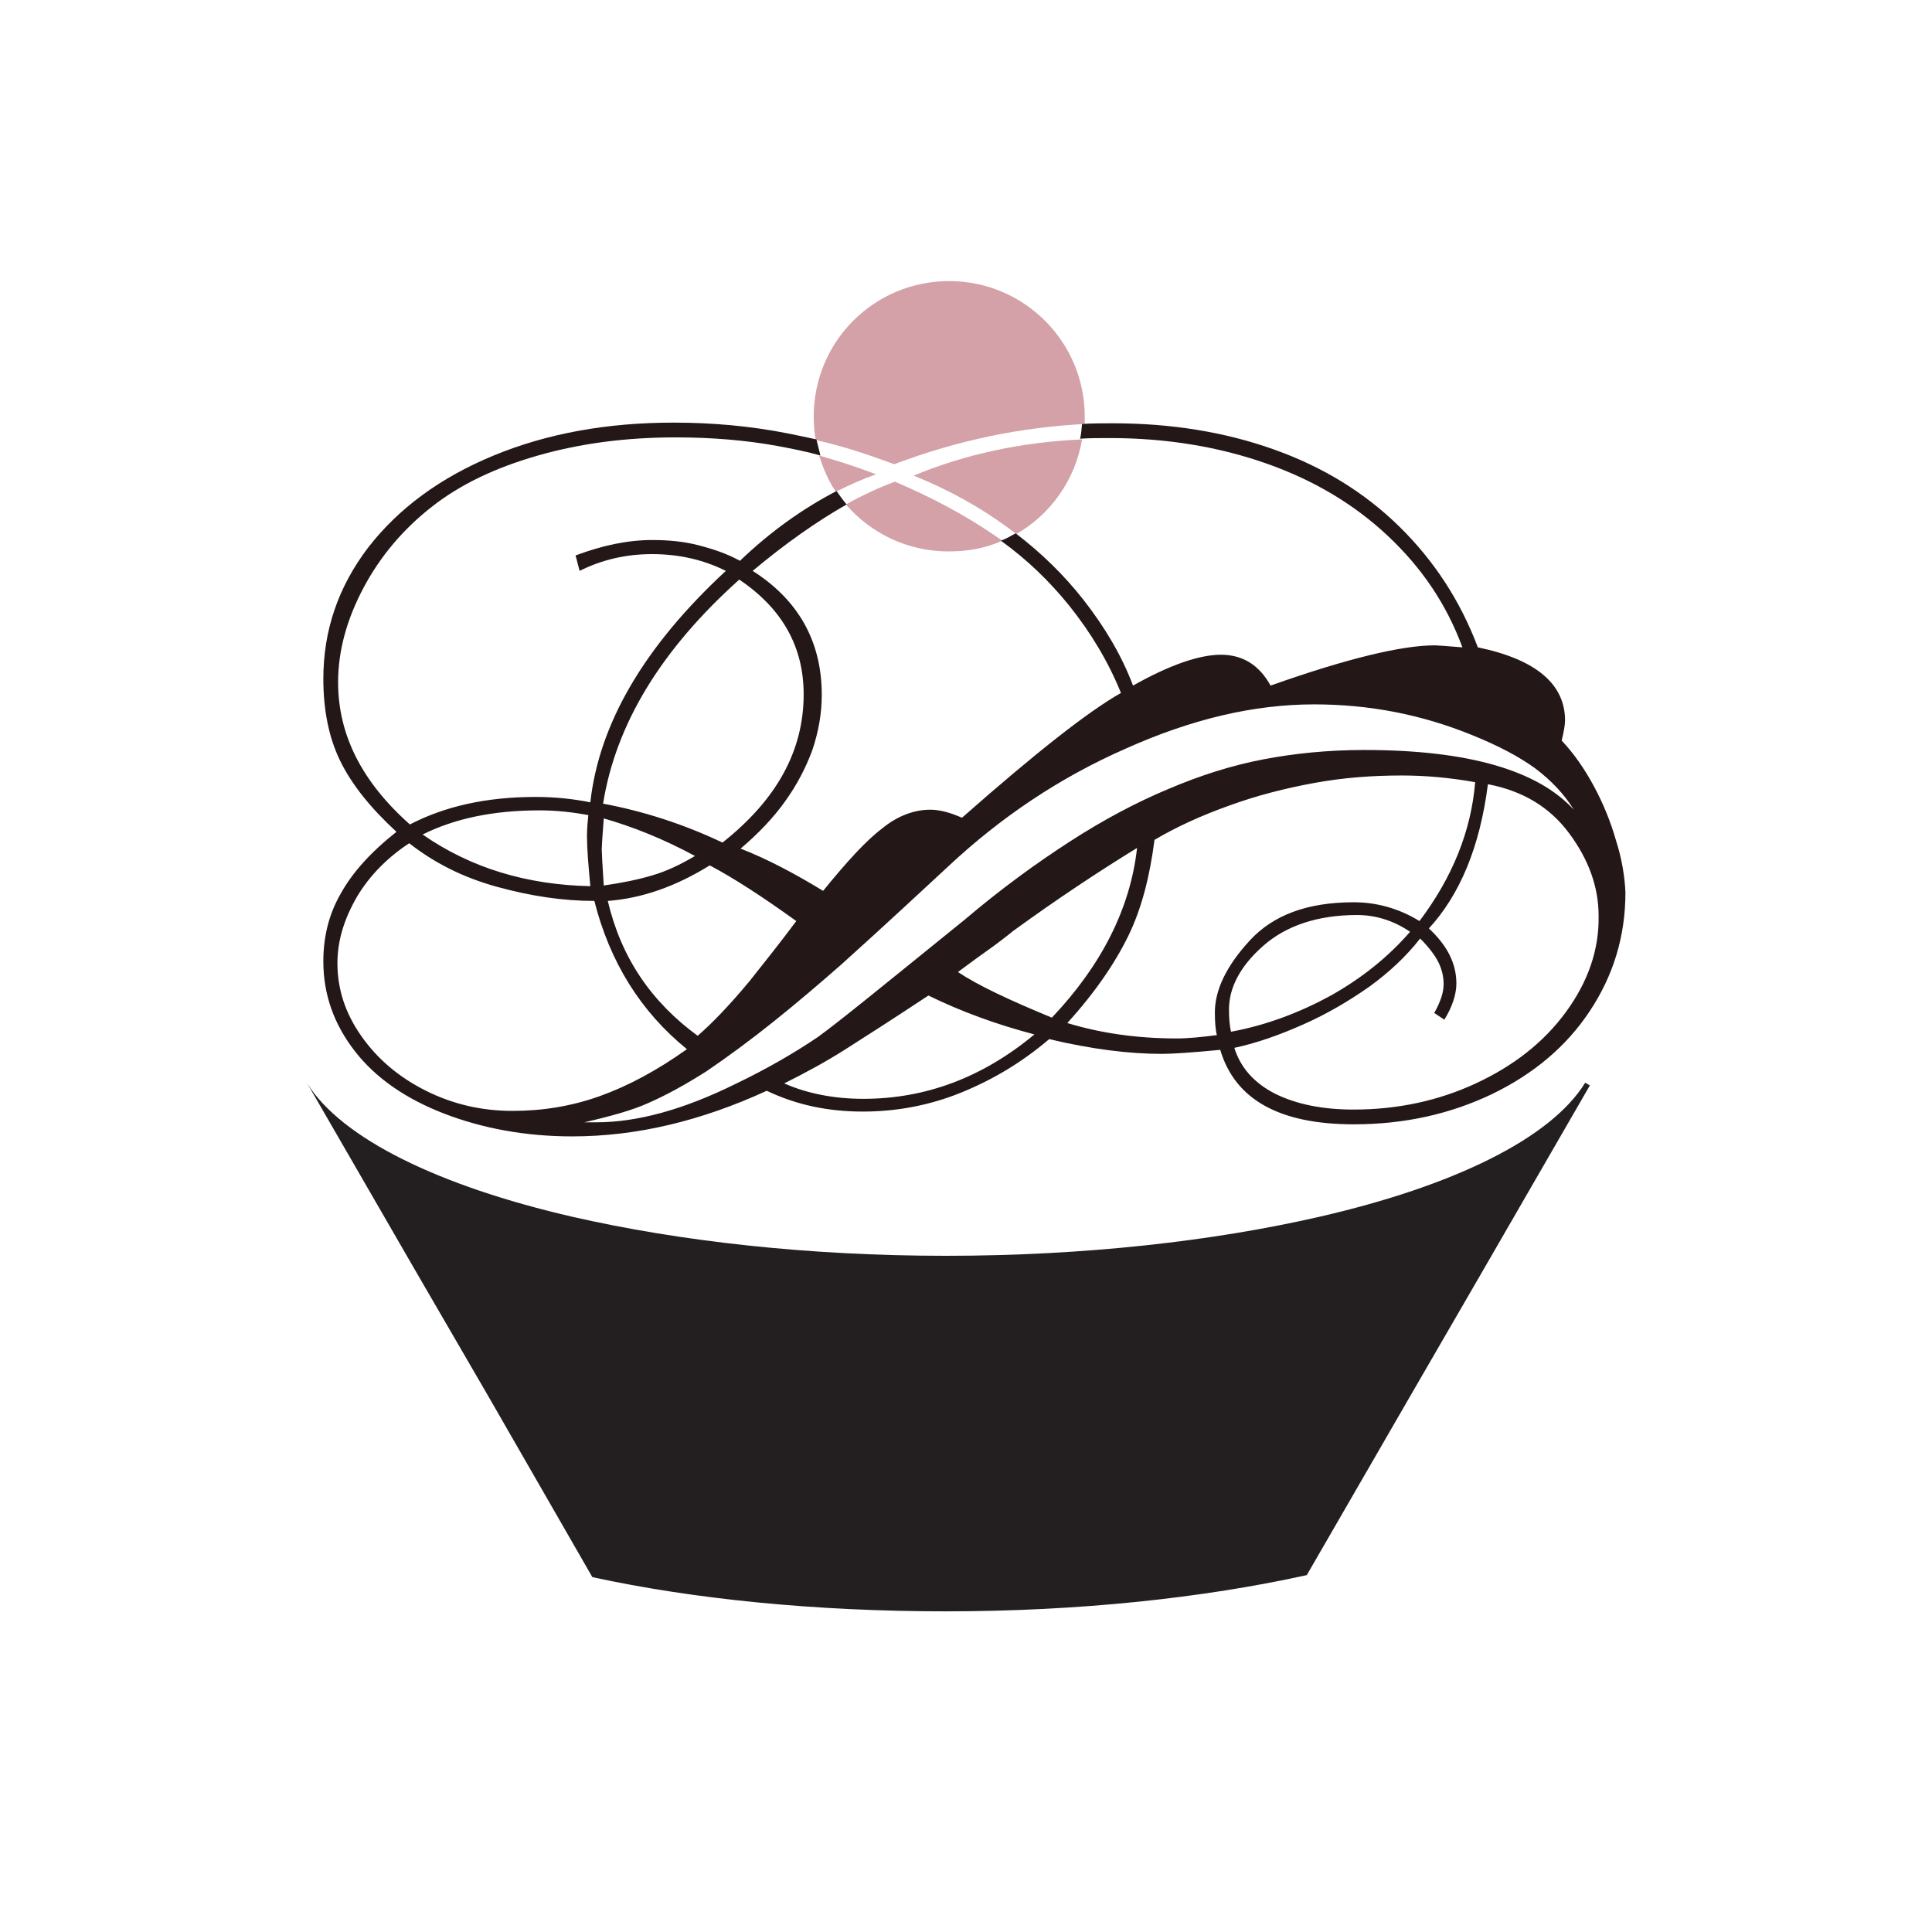
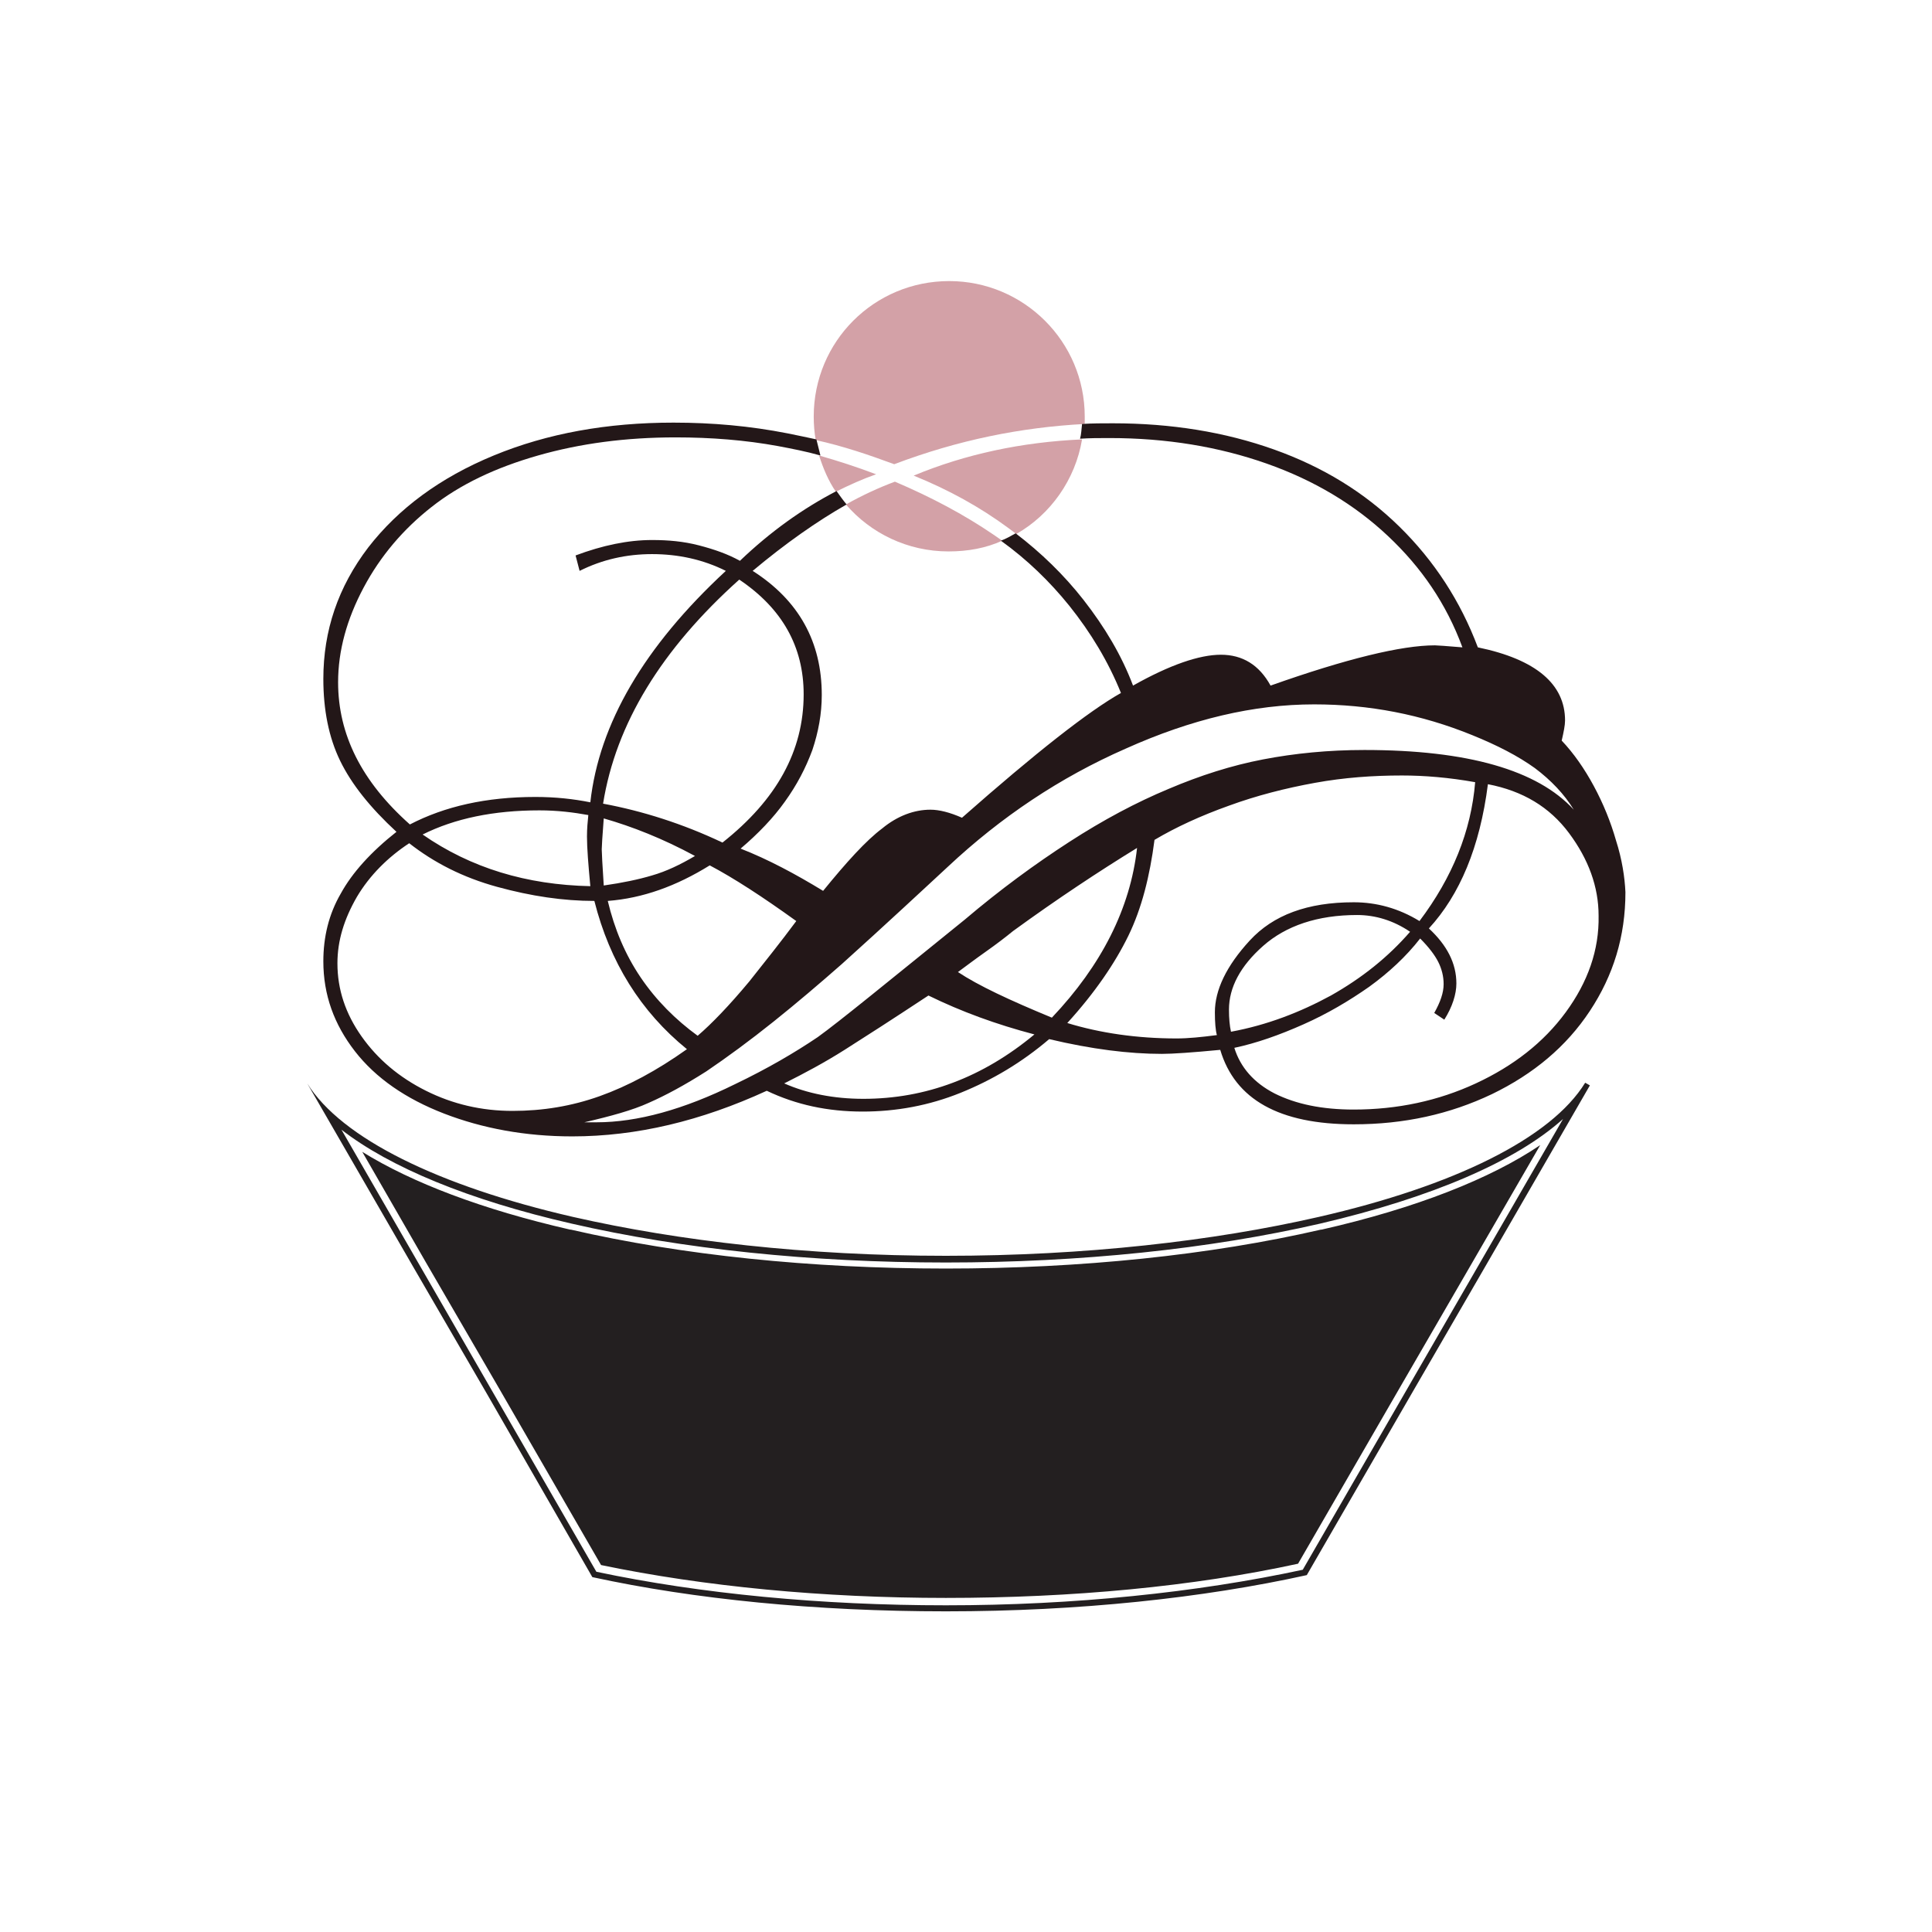
- <svg xmlns="http://www.w3.org/2000/svg" version="1.1" id="Layer_1" x="0px" y="0px" viewBox="0 0 288 288" enable-background="new 0 0 288 288" xml:space="preserve">
-   <g>
-     <path fill="#D3A1A7" d="M130.6,70.7c-2,0.7-4,1.6-6,2.6c-1.1-1.6-1.9-3.5-2.5-5.4C124.9,68.7,127.7,69.6,130.6,70.7z" />
-     <path fill="#D3A1A7" d="M148.1,79.7c0.4,0.3,0.9,0.6,1.3,0.9c-2.4,1.1-5.1,1.6-8,1.6c-6.1,0-11.6-2.7-15.3-7   c2.5-1.4,4.9-2.5,7.3-3.4C138.8,74.1,143.7,76.7,148.1,79.7z" />
-     <path fill="#D3A1A7" d="M136.2,70.9c7.7-3.2,16.1-5,25.1-5.4c-1,6-4.7,11.2-9.8,14.1c-0.4-0.3-0.8-0.6-1.2-0.9   C146.1,75.6,141.4,73,136.2,70.9z" />
-     <path fill="#D3A1A7" d="M161.7,62.1c0,0.4,0,0.7,0,1.1c-9.5,0.5-18.9,2.4-28.4,6c-3.8-1.4-7.6-2.7-11.7-3.6   c-0.2-1.1-0.3-2.3-0.3-3.5c0-11.2,9-20.2,20.2-20.2C152.6,41.9,161.7,50.9,161.7,62.1z" />
-     <g>
-       <path fill="#231718" d="M240.9,125.3c-0.8-2.8-1.9-5.5-3.3-8.1c-1.4-2.6-3-4.9-4.8-6.8c0.3-1.3,0.5-2.3,0.5-3    c0-5.4-4.3-9.1-13-10.9c-2.6-6.9-6.5-12.9-11.7-18c-5.2-5.1-11.4-8.9-18.7-11.5c-7.3-2.6-15.3-3.9-24-3.9c-1.5,0-3.1,0-4.6,0.1    c-0.1,0.8-0.1,1.5-0.3,2.2c1.4-0.1,2.9-0.1,4.4-0.1c8.5,0,16.3,1.3,23.4,3.8c7.1,2.5,13.1,6.1,18.1,10.8S215.6,90,218,96.5    c-2.4-0.2-3.8-0.3-4.1-0.3c-5,0-13.2,2-24.5,6c-1.7-3.1-4.2-4.6-7.4-4.6c-3.2,0-7.6,1.5-13.1,4.6c-1.7-4.5-4.2-8.7-7.4-12.8    c-2.9-3.7-6.3-7-10.1-9.9c-0.7,0.4-1.4,0.8-2.2,1.1c3.9,2.8,7.3,6.1,10.2,9.7c3.2,4,5.8,8.3,7.7,13c-4.8,2.7-12.7,8.9-23.7,18.6    c-1.8-0.8-3.4-1.2-4.7-1.2c-2.4,0-4.9,0.9-7.2,2.8c-2.4,1.8-5.3,5-8.8,9.3c-4.1-2.5-8.2-4.7-12.3-6.3c2.6-2.2,4.9-4.6,6.6-7    c1.8-2.5,3.1-5,4.1-7.7c0.9-2.7,1.4-5.4,1.4-8.2c0-7.9-3.4-14.1-10.3-18.5c4.9-4.1,9.6-7.4,14-9.9c-0.5-0.6-1-1.3-1.5-2    c-5,2.6-9.8,6-14.4,10.4c-1.8-1-3.8-1.7-6.1-2.3c-2.3-0.6-4.6-0.8-7-0.8c-3.6,0-7.4,0.8-11.4,2.3l0.6,2.3c3.4-1.7,7-2.5,10.8-2.5    c3.9,0,7.6,0.8,11,2.5c-12.2,11.3-18.9,22.8-20.2,34.5c-2.5-0.5-5.2-0.8-8.2-0.8c-7.3,0-13.5,1.4-18.7,4.1    c-7.2-6.4-10.7-13.4-10.7-21.2c0-4.7,1.3-9.4,3.8-14.1c2.5-4.7,5.9-8.7,10.1-12c4.3-3.4,9.6-5.9,15.9-7.7    c6.3-1.8,13.1-2.7,20.5-2.7c5.3,0,10.4,0.4,15.3,1.3c2.1,0.4,4.2,0.8,6.3,1.4c-0.2-0.8-0.4-1.6-0.6-2.4c-1.4-0.3-2.8-0.6-4.3-0.9    c-5.6-1.1-11.2-1.6-17-1.6c-9.9,0-18.8,1.6-26.8,4.9c-8,3.3-14.2,7.9-18.7,13.7c-4.5,5.9-6.7,12.4-6.7,19.6    c0,4.6,0.8,8.7,2.5,12.2c1.7,3.5,4.5,7,8.4,10.6c-3.8,3-6.6,6.1-8.3,9.2c-1.8,3.1-2.6,6.5-2.6,10.1c0,5,1.6,9.4,4.7,13.4    c3.1,4,7.6,7.1,13.3,9.3c5.7,2.2,12.1,3.4,19.1,3.4c9.6,0,19.2-2.3,29-6.8c4.4,2.1,9.1,3.1,14.3,3.1c5,0,9.9-0.9,14.6-2.8    c4.7-1.9,9.1-4.5,13.2-8c6.3,1.5,11.9,2.2,16.8,2.2c1.6,0,4.5-0.2,8.7-0.6c2.2,7.4,8.8,11.1,19.9,11.1c7.5,0,14.3-1.5,20.6-4.5    c6.2-3,11.1-7.1,14.6-12.4c3.5-5.3,5.3-11.1,5.3-17.7C242.2,130.8,241.8,128.1,240.9,125.3z M118.7,137.3c-2.3,3.1-4.7,6.1-7,9    c-3,3.6-5.6,6.3-7.7,8.1c-3.3-2.4-6.2-5.3-8.5-8.7c-2.3-3.4-3.9-7.2-4.9-11.4c5.2-0.4,10.2-2.2,15.2-5.3    C109.4,130.9,113.7,133.7,118.7,137.3z M110.2,86.4c6.4,4.3,9.6,10,9.6,17.1c0,8.4-4,15.7-12.1,22.1c-5.9-2.8-11.9-4.7-17.8-5.8    C91.8,107.9,98.6,96.8,110.2,86.4z M90,122c4.2,1.2,8.8,3,13.6,5.6c-2.2,1.3-4.3,2.3-6.4,2.9c-2,0.6-4.4,1.1-7.2,1.5    c-0.2-3.1-0.3-4.9-0.3-5.4C89.7,126.2,89.8,124.6,90,122z M80.4,120.8c2.7,0,5.1,0.3,7.3,0.7c-0.1,1-0.2,2-0.2,3.2    c0,1.7,0.2,4.2,0.5,7.4c-9.5-0.2-17.8-2.7-25-7.7C67.8,122,73.6,120.8,80.4,120.8z M76.4,165.6c-4.6,0-8.9-1-12.9-3    c-4-2-7.2-4.7-9.6-8.1c-2.4-3.4-3.6-7-3.6-10.9c0-3.4,1-6.6,2.9-9.9c1.9-3.2,4.6-5.9,7.8-8c3.7,2.9,8,5.1,13.1,6.5    c5.1,1.4,9.9,2.1,14.5,2.1c2.3,9.1,6.9,16.5,13.8,22.1c-4.5,3.2-8.8,5.5-13,7C85.2,164.9,80.9,165.6,76.4,165.6z M109.6,161.6    c-7.7,3.8-14.6,5.7-20.7,5.7h-1.8c3.9-0.9,7.2-1.8,9.6-2.9c2.5-1.1,5.3-2.6,8.6-4.7c3.1-2.1,6.5-4.6,10-7.4    c3.5-2.8,6.9-5.7,10.2-8.6c3.2-2.9,6.3-5.7,9.1-8.3c2.8-2.6,5.1-4.7,6.7-6.2c7.9-7.4,16.7-13.3,26.5-17.6    c9.8-4.4,19.1-6.6,28.1-6.6c8.2,0,16,1.5,23.6,4.6c3.7,1.5,6.8,3.1,9.3,4.9c2.4,1.8,4.4,3.9,5.8,6.2c-5.4-5.9-15.8-8.9-31.2-8.9    c-5.4,0-10.4,0.5-15.1,1.4c-4.7,0.9-9.4,2.4-14.1,4.4c-4.8,2-9.7,4.6-14.8,7.9c-5.1,3.3-10.3,7.1-15.6,11.6    c-11.5,9.3-18.7,15.2-21.9,17.5C118.5,156.9,114.4,159.3,109.6,161.6z M128.7,163.8c-4.4,0-8.4-0.8-11.8-2.3c3-1.5,6-3.1,9-5    c3-1.9,7.2-4.6,12.5-8.1c4.9,2.4,10.1,4.3,15.8,5.8C146.5,160.6,138,163.8,128.7,163.8z M142.8,144.9c1.1-0.8,2.4-1.8,4.1-3    c1.7-1.2,3-2.2,4.1-3.1c6.6-4.8,12.8-8.9,18.5-12.4c-1,9-5.3,17.5-12.7,25.3C150.5,149.1,145.8,146.9,142.8,144.9z M181.4,154.3    c-2.3,0.3-4.3,0.5-6,0.5c-5.9,0-11.4-0.8-16.3-2.3c4.1-4.5,7.1-8.9,9.1-13s3.2-8.9,3.9-14.3c3.2-1.9,6.9-3.6,11.1-5.1    c4.1-1.5,8.4-2.6,12.8-3.4c4.4-0.8,8.7-1.1,13-1.1c3.3,0,7,0.3,10.9,1c-0.6,7.3-3.4,14.2-8.3,20.7c-3.1-1.9-6.4-2.8-9.8-2.8    c-6.9,0-12,1.9-15.5,5.7c-3.5,3.8-5.2,7.4-5.2,10.7C181.1,152.4,181.2,153.6,181.4,154.3z M183.2,150.5c0-3.3,1.7-6.5,5.1-9.5    c3.4-3,8.1-4.6,14-4.6c2.7,0,5.4,0.8,7.9,2.5c-3.3,3.8-7.2,6.9-11.8,9.5c-4.6,2.5-9.5,4.4-14.9,5.4    C183.3,152.9,183.2,151.8,183.2,150.5z M233.4,150.9c-3.3,4.5-7.8,8-13.4,10.6c-5.6,2.6-11.7,3.9-18.2,3.9    c-4.7,0-8.6-0.8-11.8-2.4c-3.1-1.6-5.1-3.9-6-6.8c3.3-0.7,6.7-1.9,10.3-3.5c3.6-1.6,6.8-3.5,9.8-5.6c2.9-2.1,5.5-4.5,7.6-7.2    c1.3,1.3,2.2,2.5,2.7,3.5c0.5,1,0.8,2.1,0.8,3.3c0,1.3-0.5,2.7-1.4,4.3l1.5,1c1.2-1.9,1.8-3.8,1.8-5.4c0-3-1.4-5.7-4.1-8.2    c4.6-5,7.6-12.1,8.8-21.5c5.2,1,9.2,3.4,12.1,7.3c2.9,3.9,4.4,8,4.4,12.3C238.4,141.6,236.7,146.4,233.4,150.9z" />
-     </g>
-     <g>
-       <path fill="#231F20" d="M141,239.3c-18.5,0-36.5-1.7-52.1-5l-38-65.9c7.2,5.6,19,10.5,34.3,14c16.5,3.8,35.8,5.8,55.8,5.8    s39.3-2,55.8-5.8c16.7-3.9,29.2-9.3,36.2-15.6L194.2,234C178.4,237.4,160.1,239.3,141,239.3z" />
-       <path fill="#231F20" d="M229.6,170.7l-10.3,17.8l-10.6,18.3l-15.2,26.3c-15.6,3.4-33.7,5.1-52.5,5.1c-18.3,0-36-1.7-51.4-4.9    l-15.3-26.5l-10.8-18.6L54,171.7c7.4,4.6,17.9,8.6,31,11.6c0,0,0.1,0,0.1,0c16.5,3.8,35.8,5.8,55.9,5.8s39.4-2,55.9-5.8    c0,0,0.1,0,0.1,0C211.1,180.1,222.2,175.7,229.6,170.7 M236.3,161.4c-5.1,8.3-19.6,15.4-39.7,20h0c-15.7,3.6-34.9,5.8-55.6,5.8    s-39.8-2.2-55.6-5.8h0c-20-4.6-34.5-11.7-39.6-19.9l16,27.7l10.8,18.6l15.7,27.3v0c15.2,3.3,33.3,5.1,52.7,5.1    c19.9,0,38.4-2,53.8-5.4v0l15.6-27l10.6-18.3l16-27.7L236.3,161.4L236.3,161.4z" />
-     </g>
+ <svg xmlns="http://www.w3.org/2000/svg" viewBox="0 0 288 288" enable-background="new 0 0 288 288">
+   <path fill="#D3A1A7" d="M130.6 70.7c-2 .7-4 1.6-6 2.6-1.1-1.6-1.9-3.5-2.5-5.4 2.8.8 5.6 1.7 8.5 2.8zM148.1 79.7l1.3.9c-2.4 1.1-5.1 1.6-8 1.6-6.1 0-11.6-2.7-15.3-7 2.5-1.4 4.9-2.5 7.3-3.4 5.4 2.3 10.3 4.9 14.7 7.9zM136.2 70.9c7.7-3.2 16.1-5 25.1-5.4-1 6-4.7 11.2-9.8 14.1l-1.2-.9c-4.2-3.1-8.9-5.7-14.1-7.8zM161.7 62.1v1.1c-9.5.5-18.9 2.4-28.4 6-3.8-1.4-7.6-2.7-11.7-3.6-.2-1.1-.3-2.3-.3-3.5 0-11.2 9-20.2 20.2-20.2 11.1 0 20.2 9 20.2 20.2z" />
+   <path fill="#231718" d="M240.9 125.3c-.8-2.8-1.9-5.5-3.3-8.1-1.4-2.6-3-4.9-4.8-6.8.3-1.3.5-2.3.5-3 0-5.4-4.3-9.1-13-10.9-2.6-6.9-6.5-12.9-11.7-18-5.2-5.1-11.4-8.9-18.7-11.5-7.3-2.6-15.3-3.9-24-3.9-1.5 0-3.1 0-4.6.1-.1.8-.1 1.5-.3 2.2 1.4-.1 2.9-.1 4.4-.1 8.5 0 16.3 1.3 23.4 3.8 7.1 2.5 13.1 6.1 18.1 10.8s8.7 10.1 11.1 16.6c-2.4-.2-3.8-.3-4.1-.3-5 0-13.2 2-24.5 6-1.7-3.1-4.2-4.6-7.4-4.6s-7.6 1.5-13.1 4.6c-1.7-4.5-4.2-8.7-7.4-12.8-2.9-3.7-6.3-7-10.1-9.9-.7.4-1.4.8-2.2 1.1 3.9 2.8 7.3 6.1 10.2 9.7 3.2 4 5.8 8.3 7.7 13-4.8 2.7-12.7 8.9-23.7 18.6-1.8-.8-3.4-1.2-4.7-1.2-2.4 0-4.9.9-7.2 2.8-2.4 1.8-5.3 5-8.8 9.3-4.1-2.5-8.2-4.7-12.3-6.3 2.6-2.2 4.9-4.6 6.6-7 1.8-2.5 3.1-5 4.1-7.7.9-2.7 1.4-5.4 1.4-8.2 0-7.9-3.4-14.1-10.3-18.5 4.9-4.1 9.6-7.4 14-9.9-.5-.6-1-1.3-1.5-2-5 2.6-9.8 6-14.4 10.4-1.8-1-3.8-1.7-6.1-2.3-2.3-.6-4.6-.8-7-.8-3.6 0-7.4.8-11.4 2.3l.6 2.3c3.4-1.7 7-2.5 10.8-2.5 3.9 0 7.6.8 11 2.5-12.2 11.3-18.9 22.8-20.2 34.5-2.5-.5-5.2-.8-8.2-.8-7.3 0-13.5 1.4-18.7 4.1-7.2-6.4-10.7-13.4-10.7-21.2 0-4.7 1.3-9.4 3.8-14.1 2.5-4.7 5.9-8.7 10.1-12 4.3-3.4 9.6-5.9 15.9-7.7 6.3-1.8 13.1-2.7 20.5-2.7 5.3 0 10.4.4 15.3 1.3 2.1.4 4.2.8 6.3 1.4l-.6-2.4c-1.4-.3-2.8-.6-4.3-.9-5.6-1.1-11.2-1.6-17-1.6-9.9 0-18.8 1.6-26.8 4.9-8 3.3-14.2 7.9-18.7 13.7-4.5 5.9-6.7 12.4-6.7 19.6 0 4.6.8 8.7 2.5 12.2s4.5 7 8.4 10.6c-3.8 3-6.6 6.1-8.3 9.2-1.8 3.1-2.6 6.5-2.6 10.1 0 5 1.6 9.4 4.7 13.4s7.6 7.1 13.3 9.3c5.7 2.2 12.1 3.4 19.1 3.4 9.6 0 19.2-2.3 29-6.8 4.4 2.1 9.1 3.1 14.3 3.1 5 0 9.9-.9 14.6-2.8 4.7-1.9 9.1-4.5 13.2-8 6.3 1.5 11.9 2.2 16.8 2.2 1.6 0 4.5-.2 8.7-.6 2.2 7.4 8.8 11.1 19.9 11.1 7.5 0 14.3-1.5 20.6-4.5 6.2-3 11.1-7.1 14.6-12.4 3.5-5.3 5.3-11.1 5.3-17.7-.1-2.2-.5-4.9-1.4-7.7zm-122.2 12c-2.3 3.1-4.7 6.1-7 9-3 3.6-5.6 6.3-7.7 8.1-3.3-2.4-6.2-5.3-8.5-8.7-2.3-3.4-3.9-7.2-4.9-11.4 5.2-.4 10.2-2.2 15.2-5.3 3.6 1.9 7.9 4.7 12.9 8.3zm-8.5-50.9c6.4 4.3 9.6 10 9.6 17.1 0 8.4-4 15.7-12.1 22.1-5.9-2.8-11.9-4.7-17.8-5.8 1.9-11.9 8.7-23 20.3-33.4zm-20.2 35.6c4.2 1.2 8.8 3 13.6 5.6-2.2 1.3-4.3 2.3-6.4 2.9-2 .6-4.4 1.1-7.2 1.5-.2-3.1-.3-4.9-.3-5.4 0-.4.1-2 .3-4.6zm-9.6-1.2c2.7 0 5.1.3 7.3.7-.1 1-.2 2-.2 3.2 0 1.7.2 4.2.5 7.4-9.5-.2-17.8-2.7-25-7.7 4.8-2.4 10.6-3.6 17.4-3.6zm-4 44.8c-4.6 0-8.9-1-12.9-3s-7.2-4.7-9.6-8.1c-2.4-3.4-3.6-7-3.6-10.9 0-3.4 1-6.6 2.9-9.9 1.9-3.2 4.6-5.9 7.8-8 3.7 2.9 8 5.1 13.1 6.5 5.1 1.4 9.9 2.1 14.5 2.1 2.3 9.1 6.9 16.5 13.8 22.1-4.5 3.2-8.8 5.5-13 7-4.2 1.5-8.5 2.2-13 2.2zm33.2-4c-7.7 3.8-14.6 5.7-20.7 5.7h-1.8c3.9-.9 7.2-1.8 9.6-2.9 2.5-1.1 5.3-2.6 8.6-4.7 3.1-2.1 6.5-4.6 10-7.4 3.5-2.8 6.9-5.7 10.2-8.6 3.2-2.9 6.3-5.7 9.1-8.3 2.8-2.6 5.1-4.7 6.7-6.2 7.9-7.4 16.7-13.3 26.5-17.6 9.8-4.4 19.1-6.6 28.1-6.6 8.2 0 16 1.5 23.6 4.6 3.7 1.5 6.8 3.1 9.3 4.9 2.4 1.8 4.4 3.9 5.8 6.2-5.4-5.9-15.8-8.9-31.2-8.9-5.4 0-10.4.5-15.1 1.4-4.7.9-9.4 2.4-14.1 4.4-4.8 2-9.7 4.6-14.8 7.9-5.1 3.3-10.3 7.1-15.6 11.6-11.5 9.3-18.7 15.2-21.9 17.5-3.4 2.3-7.5 4.7-12.3 7zm19.1 2.2c-4.4 0-8.4-.8-11.8-2.3 3-1.5 6-3.1 9-5s7.2-4.6 12.5-8.1c4.9 2.4 10.1 4.3 15.8 5.8-7.7 6.4-16.2 9.6-25.5 9.6zm14.1-18.9c1.1-.8 2.4-1.8 4.1-3 1.7-1.2 3-2.2 4.1-3.1 6.6-4.8 12.8-8.9 18.5-12.4-1 9-5.3 17.5-12.7 25.3-6.3-2.6-11-4.8-14-6.8zm38.6 9.4c-2.3.3-4.3.5-6 .5-5.9 0-11.4-.8-16.3-2.3 4.1-4.5 7.1-8.9 9.1-13s3.2-8.9 3.9-14.3c3.2-1.9 6.9-3.6 11.1-5.1 4.1-1.5 8.4-2.6 12.8-3.4 4.4-.8 8.7-1.1 13-1.1 3.3 0 7 .3 10.9 1-.6 7.3-3.4 14.2-8.3 20.7-3.1-1.9-6.4-2.8-9.8-2.8-6.9 0-12 1.9-15.5 5.7-3.5 3.8-5.2 7.4-5.2 10.7 0 1.5.1 2.7.3 3.4zm1.8-3.8c0-3.3 1.7-6.5 5.1-9.5 3.4-3 8.1-4.6 14-4.6 2.7 0 5.4.8 7.9 2.5-3.3 3.8-7.2 6.9-11.8 9.5-4.6 2.5-9.5 4.4-14.9 5.4-.2-.9-.3-2-.3-3.3zm50.2.4c-3.3 4.5-7.8 8-13.4 10.6-5.6 2.6-11.7 3.9-18.2 3.9-4.7 0-8.6-.8-11.8-2.4-3.1-1.6-5.1-3.9-6-6.8 3.3-.7 6.7-1.9 10.3-3.5 3.6-1.6 6.8-3.5 9.8-5.6 2.9-2.1 5.5-4.5 7.6-7.2 1.3 1.3 2.2 2.5 2.7 3.5s.8 2.1.8 3.3c0 1.3-.5 2.7-1.4 4.3l1.5 1c1.2-1.9 1.8-3.8 1.8-5.4 0-3-1.4-5.7-4.1-8.2 4.6-5 7.6-12.1 8.8-21.5 5.2 1 9.2 3.4 12.1 7.3 2.9 3.9 4.4 8 4.4 12.3.1 5.1-1.6 9.9-4.9 14.4z" />
+   <g fill="#231F20">
+     <path d="M141 239.3c-18.5 0-36.5-1.7-52.1-5l-38-65.9c7.2 5.6 19 10.5 34.3 14 16.5 3.8 35.8 5.8 55.8 5.8s39.3-2 55.8-5.8c16.7-3.9 29.2-9.3 36.2-15.6l-38.8 67.2c-15.8 3.4-34.1 5.3-53.2 5.3zM229.6 170.7l-10.3 17.8-10.6 18.3-15.2 26.3c-15.6 3.4-33.7 5.1-52.5 5.1-18.3 0-36-1.7-51.4-4.9l-15.3-26.5-10.8-18.6-9.5-16.5c7.4 4.6 17.9 8.6 31 11.6h.1c16.5 3.8 35.8 5.8 55.9 5.8s39.4-2 55.9-5.8h.1c14.1-3.2 25.2-7.6 32.6-12.6m6.7-9.3c-5.1 8.3-19.6 15.4-39.7 20-15.7 3.6-34.9 5.8-55.6 5.8s-39.8-2.2-55.6-5.8c-20-4.6-34.5-11.7-39.6-19.9l16 27.7 10.8 18.6 15.7 27.3c15.2 3.3 33.3 5.1 52.7 5.1 19.9 0 38.4-2 53.8-5.4l15.6-27 10.6-18.3 16-27.7-.7-.4z" />
  </g>
</svg>
